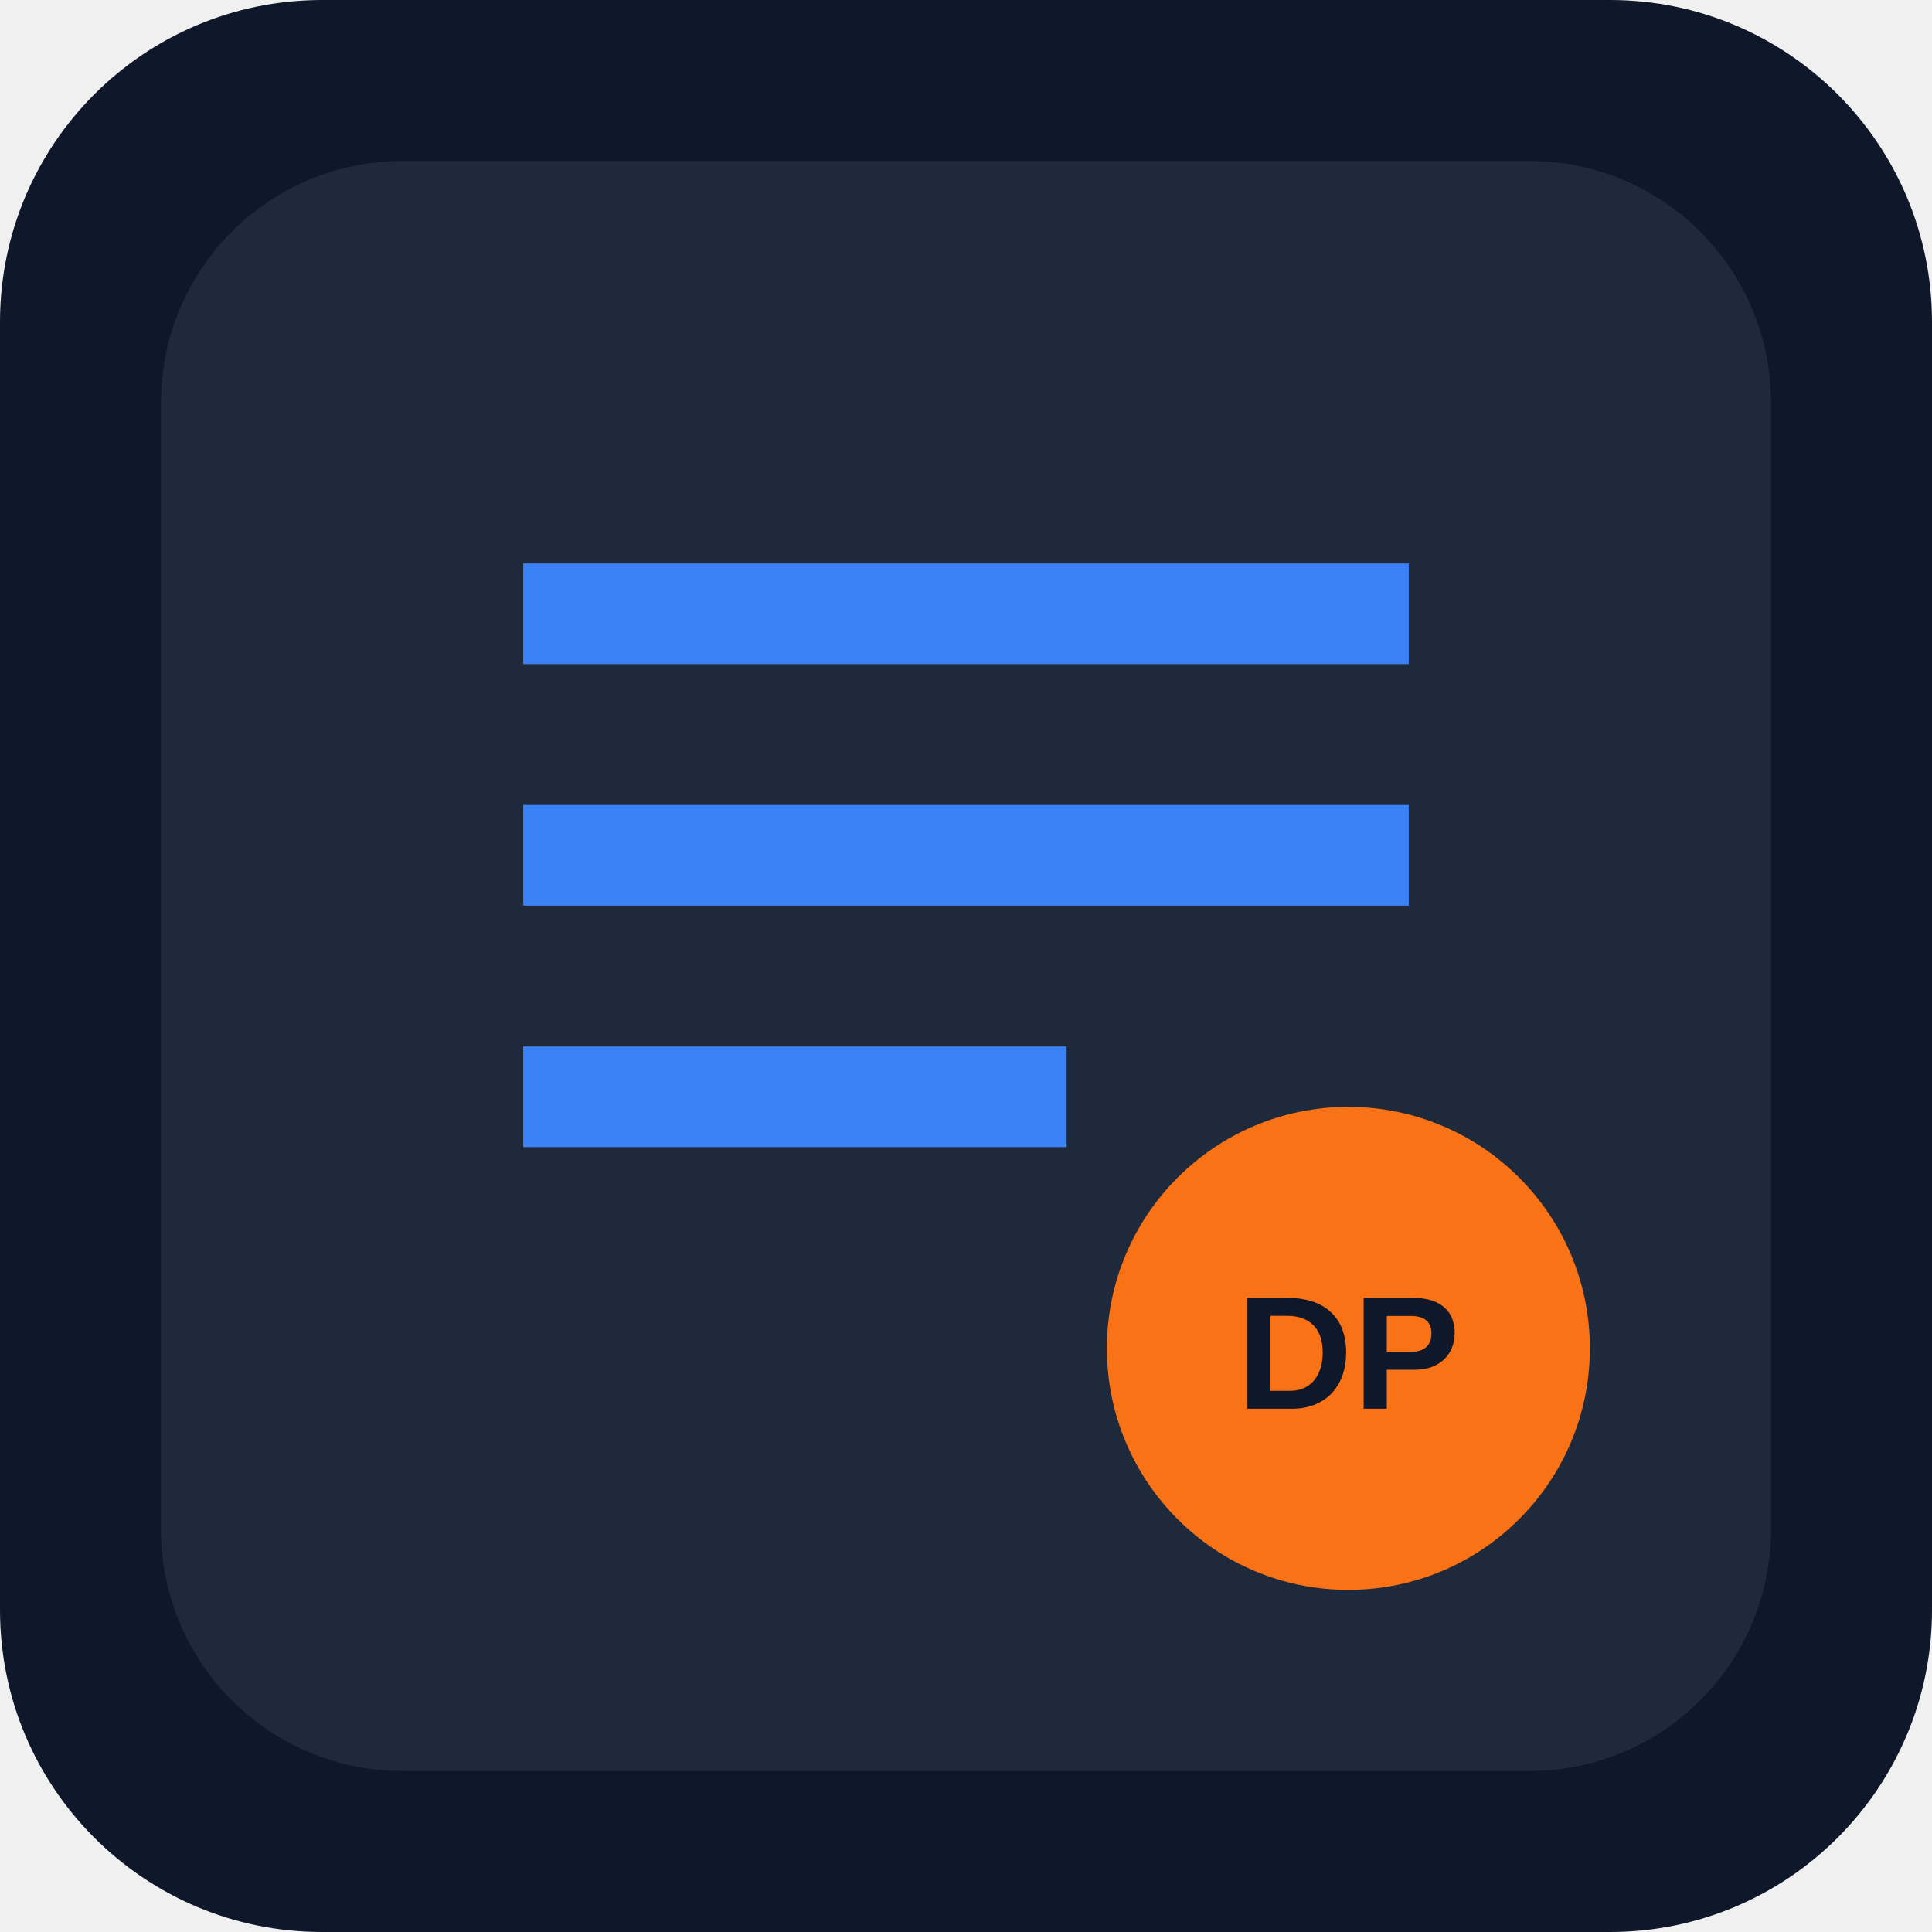
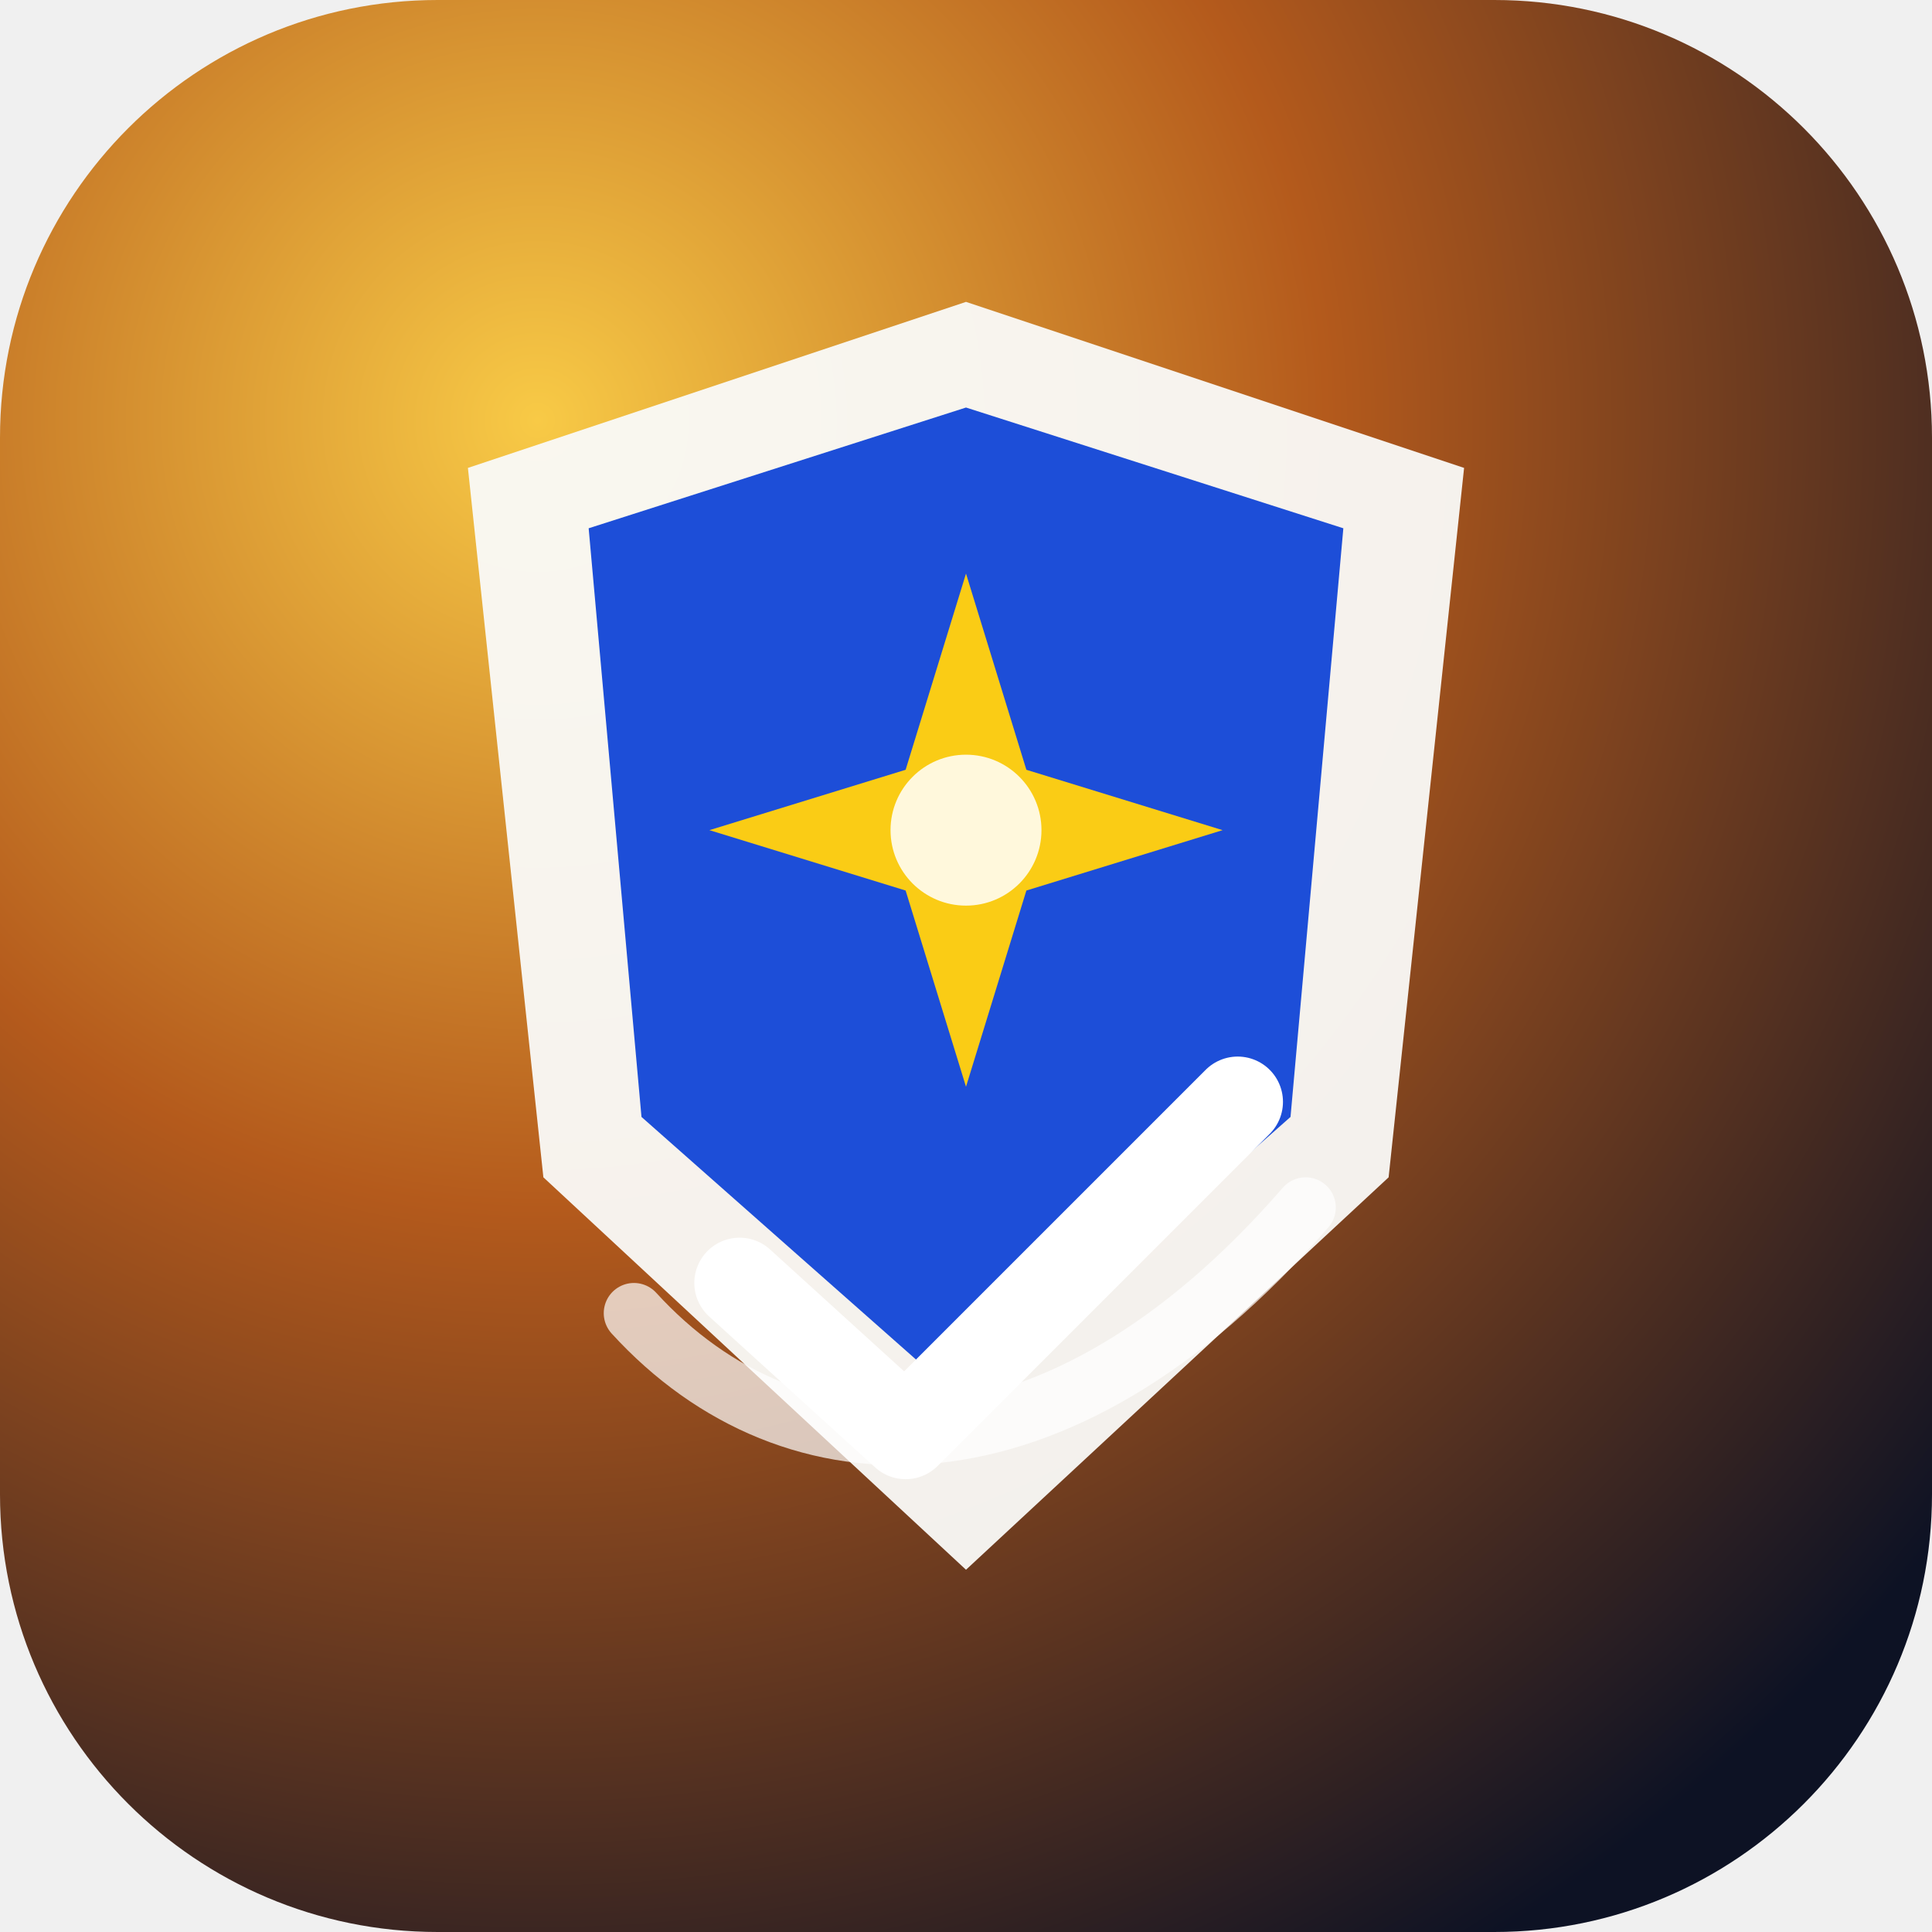
- <svg xmlns="http://www.w3.org/2000/svg" width="192" height="192" viewBox="0 0 192 192">
-   <rect width="192" height="192" rx="32" fill="#0f172a" />
-   <rect x="16" y="16" width="160" height="160" rx="24" fill="#1e293b" />
-   <path d="M52 56h88v10H52zm0 24h88v10H52zm0 24h54v10H52z" fill="#3b82f6" />
-   <circle cx="134" cy="134" r="24" fill="#f97316" />
-   <text x="134" y="140" text-anchor="middle" font-size="16" font-family="Arial, sans-serif" font-weight="700" fill="#0f172a">DP</text>
+ <svg xmlns="http://www.w3.org/2000/svg" viewBox="0 0 256 256">
+   <defs>
+     <radialGradient id="g" cx="28%" cy="22%" r="92%">
+       <stop offset="0%" stop-color="#f8ca46" />
+       <stop offset="44%" stop-color="#b45a1c" />
+       <stop offset="100%" stop-color="#0d1224" />
+     </radialGradient>
+   </defs>
+   <rect width="256" height="256" rx="58" fill="url(#g)" />
+   <path d="M128 40 L194 62 L184 156 L128 208 L72 156 L62 62 Z" fill="rgba(250,250,248,0.95)" />
+   <path d="M128 54 L178 70 L171 148 L128 186 L85 148 L78 70 Z" fill="#1d4ed8" />
+   <polygon points="128,76 136,102 162,110 136,118 128,144 120,118 94,110 120,102" fill="#facc15" />
+   <circle cx="128" cy="110" r="10" fill="#fff8dc" />
+   <path d="M84 174 C105 197,140 198,173 160" stroke="rgba(255,255,255,0.7)" stroke-width="8" fill="none" stroke-linecap="round" />
+   <path d="M98 170 L120 190 L164 146" stroke="#ffffff" stroke-width="12" fill="none" stroke-linecap="round" stroke-linejoin="round" />
</svg>
